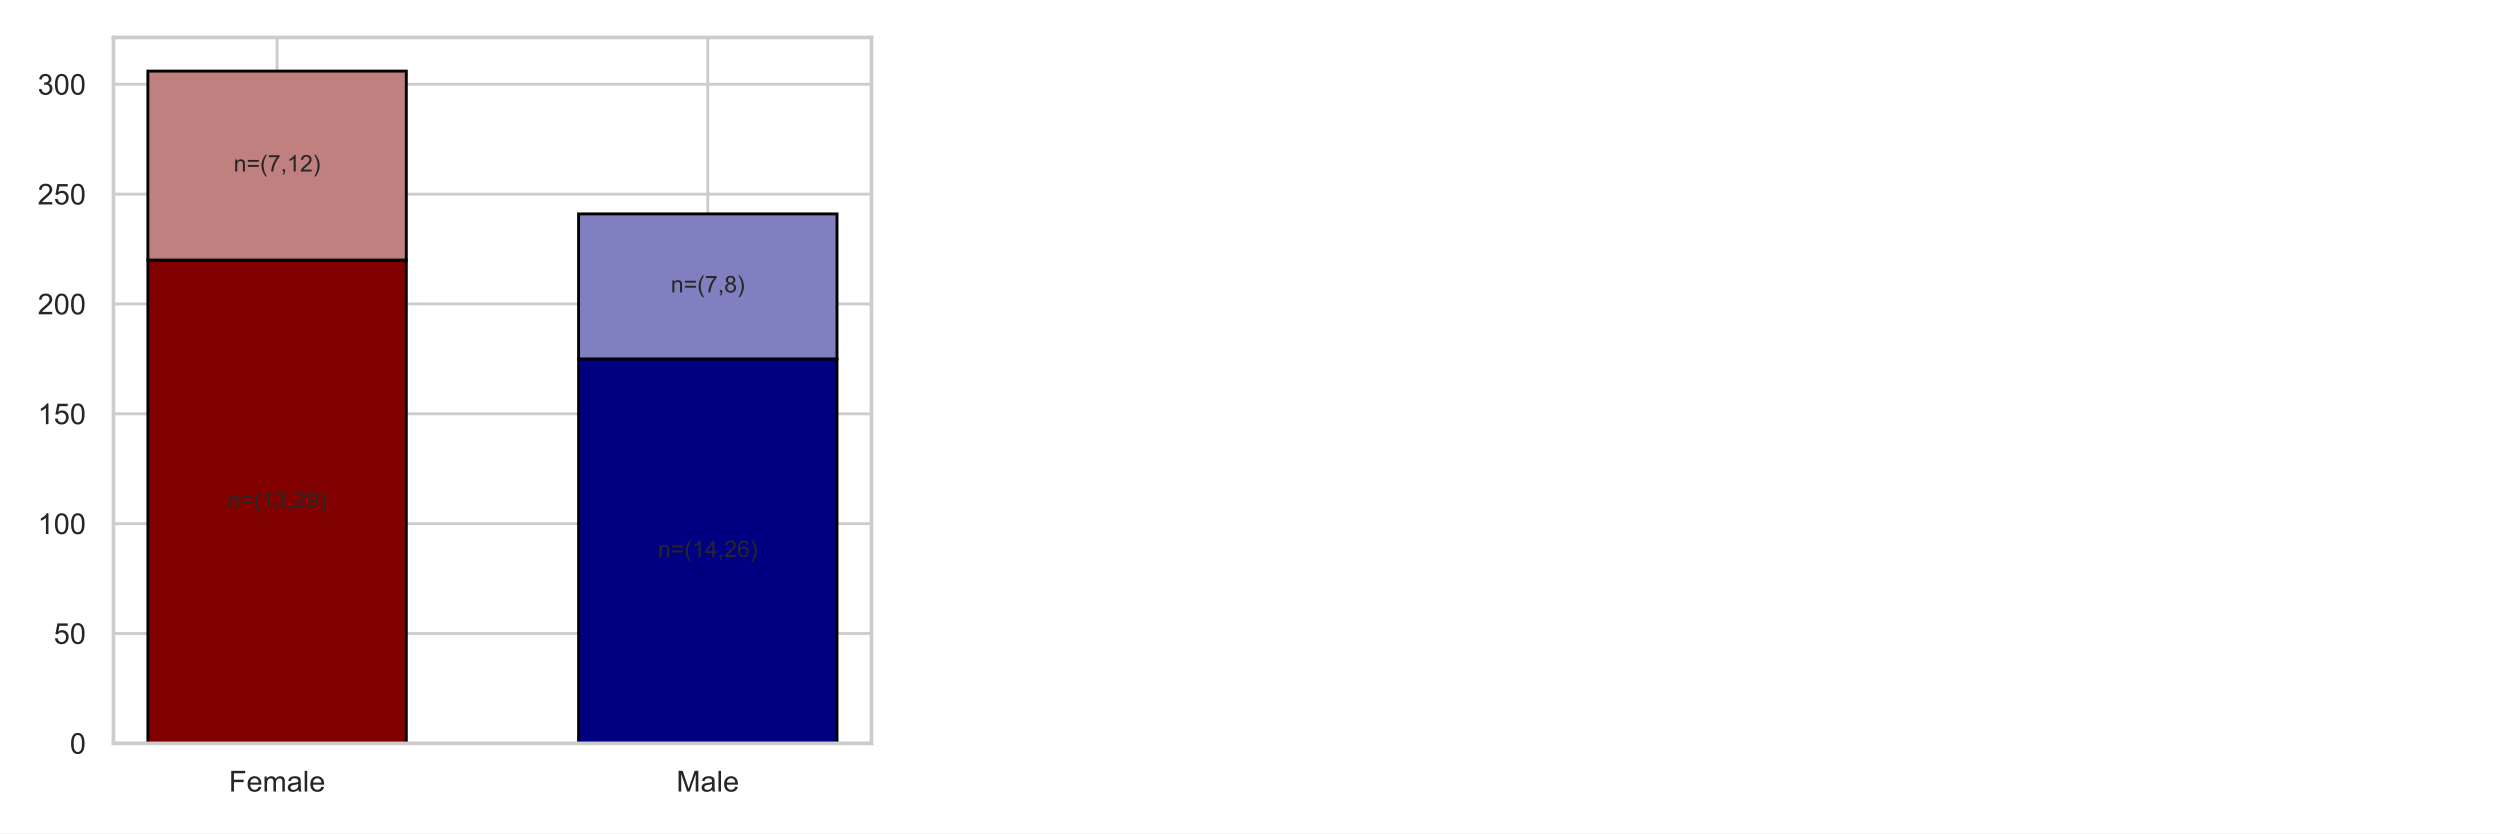
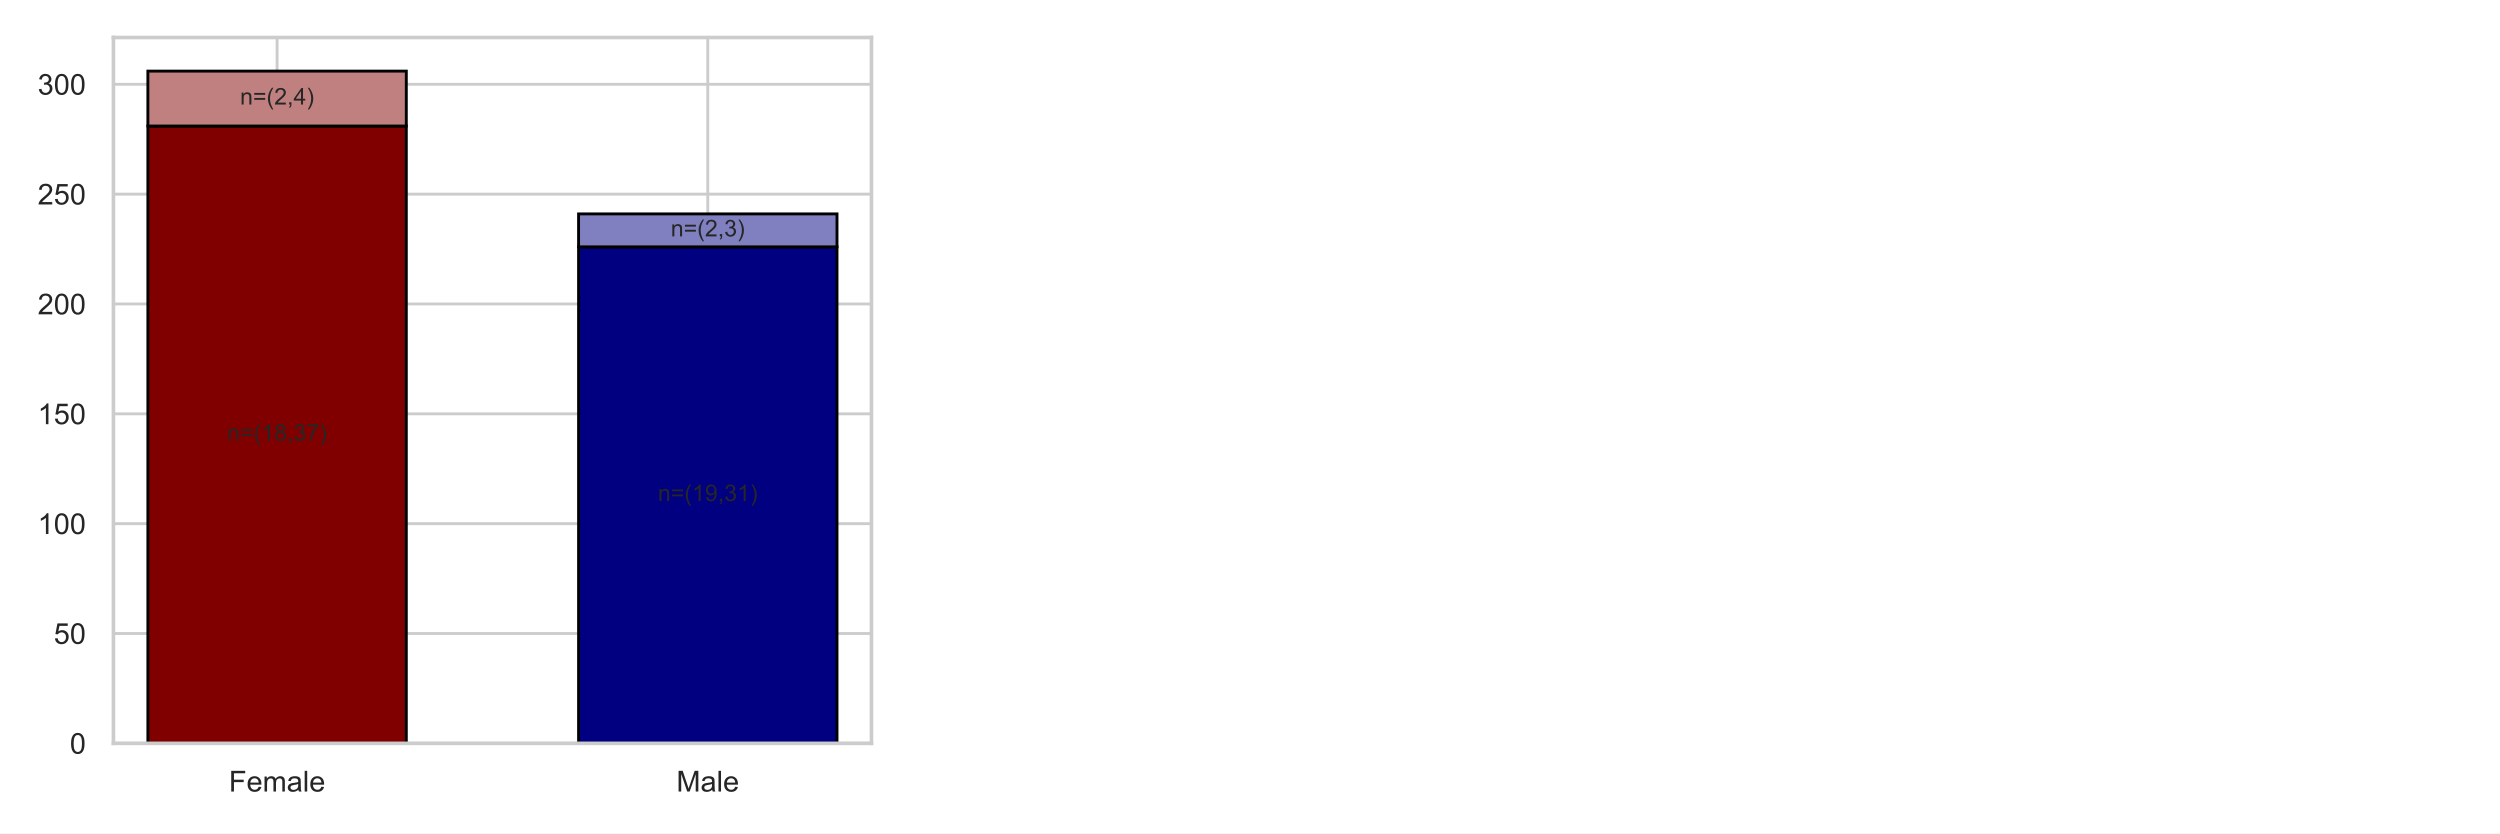
<svg xmlns="http://www.w3.org/2000/svg" xmlns:xlink="http://www.w3.org/1999/xlink" width="864pt" height="288pt" viewBox="0 0 864 288" version="1.1">
  <defs>
    <style type="text/css">*{stroke-linejoin: round; stroke-linecap: butt}</style>
  </defs>
  <g id="figure_1">
    <g id="patch_1">
      <path d="M 0 288  L 864 288  L 864 0  L 0 0  z " style="fill: #ffffff" />
    </g>
    <g id="axes_1">
      <g id="patch_2">
        <path d="M 39.2 256.9  L 301.173 256.9  L 301.173 12.96  L 39.2 12.96  z " style="fill: #ffffff" />
      </g>
      <g id="matplotlib.axis_1">
        <g id="xtick_1">
          <g id="line2d_1">
-             <path d="M 95.762 256.9  L 95.762 12.96  " clip-path="url(#pca68b7aa97)" style="fill: none; stroke: #cccccc; stroke-linecap: round" />
+             <path d="M 95.762 256.9  L 95.762 12.96  " clip-path="url(#p79d94f4b38)" style="fill: none; stroke: #cccccc; stroke-linecap: round" />
          </g>
          <g id="text_1">
            <g style="fill: #262626" transform="translate(79.09133 273.5578) scale(0.1 -0.1)">
              <defs>
                <path id="ArialMT-46" d="M 525 0  L 525 4581  L 3616 4581  L 3616 4041  L 1131 4041  L 1131 2622  L 3281 2622  L 3281 2081  L 1131 2081  L 1131 0  L 525 0  z " transform="scale(0.015625)" />
                <path id="ArialMT-65" d="M 2694 1069  L 3275 997  Q 3138 488 2766 206  Q 2394 -75 1816 -75  Q 1088 -75 661 373  Q 234 822 234 1631  Q 234 2469 665 2931  Q 1097 3394 1784 3394  Q 2450 3394 2872 2941  Q 3294 2488 3294 1666  Q 3294 1616 3291 1516  L 816 1516  Q 847 969 1125 678  Q 1403 388 1819 388  Q 2128 388 2347 550  Q 2566 713 2694 1069  z M 847 1978  L 2700 1978  Q 2663 2397 2488 2606  Q 2219 2931 1791 2931  Q 1403 2931 1139 2672  Q 875 2413 847 1978  z " transform="scale(0.015625)" />
                <path id="ArialMT-6d" d="M 422 0  L 422 3319  L 925 3319  L 925 2853  Q 1081 3097 1340 3245  Q 1600 3394 1931 3394  Q 2300 3394 2536 3241  Q 2772 3088 2869 2813  Q 3263 3394 3894 3394  Q 4388 3394 4653 3120  Q 4919 2847 4919 2278  L 4919 0  L 4359 0  L 4359 2091  Q 4359 2428 4304 2576  Q 4250 2725 4106 2815  Q 3963 2906 3769 2906  Q 3419 2906 3187 2673  Q 2956 2441 2956 1928  L 2956 0  L 2394 0  L 2394 2156  Q 2394 2531 2256 2718  Q 2119 2906 1806 2906  Q 1569 2906 1367 2781  Q 1166 2656 1075 2415  Q 984 2175 984 1722  L 984 0  L 422 0  z " transform="scale(0.015625)" />
                <path id="ArialMT-61" d="M 2588 409  Q 2275 144 1986 34  Q 1697 -75 1366 -75  Q 819 -75 525 192  Q 231 459 231 875  Q 231 1119 342 1320  Q 453 1522 633 1644  Q 813 1766 1038 1828  Q 1203 1872 1538 1913  Q 2219 1994 2541 2106  Q 2544 2222 2544 2253  Q 2544 2597 2384 2738  Q 2169 2928 1744 2928  Q 1347 2928 1158 2789  Q 969 2650 878 2297  L 328 2372  Q 403 2725 575 2942  Q 747 3159 1072 3276  Q 1397 3394 1825 3394  Q 2250 3394 2515 3294  Q 2781 3194 2906 3042  Q 3031 2891 3081 2659  Q 3109 2516 3109 2141  L 3109 1391  Q 3109 606 3145 398  Q 3181 191 3288 0  L 2700 0  Q 2613 175 2588 409  z M 2541 1666  Q 2234 1541 1622 1453  Q 1275 1403 1131 1340  Q 988 1278 909 1158  Q 831 1038 831 891  Q 831 666 1001 516  Q 1172 366 1500 366  Q 1825 366 2078 508  Q 2331 650 2450 897  Q 2541 1088 2541 1459  L 2541 1666  z " transform="scale(0.015625)" />
                <path id="ArialMT-6c" d="M 409 0  L 409 4581  L 972 4581  L 972 0  L 409 0  z " transform="scale(0.015625)" />
              </defs>
              <use xlink:href="#ArialMT-46" />
              <use xlink:href="#ArialMT-65" transform="translate(61.08398 0)" />
              <use xlink:href="#ArialMT-6d" transform="translate(116.6992 0)" />
              <use xlink:href="#ArialMT-61" transform="translate(200 0)" />
              <use xlink:href="#ArialMT-6c" transform="translate(255.6152 0)" />
              <use xlink:href="#ArialMT-65" transform="translate(277.832 0)" />
            </g>
          </g>
        </g>
        <g id="xtick_2">
          <g id="line2d_2">
-             <path d="M 244.611 256.9  L 244.611 12.96  " clip-path="url(#pca68b7aa97)" style="fill: none; stroke: #cccccc; stroke-linecap: round" />
+             <path d="M 244.611 256.9  L 244.611 12.96  " clip-path="url(#p79d94f4b38)" style="fill: none; stroke: #cccccc; stroke-linecap: round" />
          </g>
          <g id="text_2">
            <g style="fill: #262626" transform="translate(233.7742 273.5578) scale(0.1 -0.1)">
              <defs>
                <path id="ArialMT-4d" d="M 475 0  L 475 4581  L 1388 4581  L 2472 1338  Q 2622 884 2691 659  Q 2769 909 2934 1394  L 4031 4581  L 4847 4581  L 4847 0  L 4263 0  L 4263 3834  L 2931 0  L 2384 0  L 1059 3900  L 1059 0  L 475 0  z " transform="scale(0.015625)" />
              </defs>
              <use xlink:href="#ArialMT-4d" />
              <use xlink:href="#ArialMT-61" transform="translate(83.30078 0)" />
              <use xlink:href="#ArialMT-6c" transform="translate(138.916 0)" />
              <use xlink:href="#ArialMT-65" transform="translate(161.1328 0)" />
            </g>
          </g>
        </g>
      </g>
      <g id="matplotlib.axis_2">
        <g id="ytick_1">
          <g id="line2d_3">
-             <path d="M 39.2 256.9  L 301.173 256.9  " clip-path="url(#pca68b7aa97)" style="fill: none; stroke: #cccccc; stroke-linecap: round" />
+             <path d="M 39.2 256.9  L 301.173 256.9  " clip-path="url(#p79d94f4b38)" style="fill: none; stroke: #cccccc; stroke-linecap: round" />
          </g>
          <g id="text_3">
            <g style="fill: #262626" transform="translate(24.13906 260.4789) scale(0.1 -0.1)">
              <defs>
                <path id="ArialMT-30" d="M 266 2259  Q 266 3072 433 3567  Q 600 4063 929 4331  Q 1259 4600 1759 4600  Q 2128 4600 2406 4451  Q 2684 4303 2865 4023  Q 3047 3744 3150 3342  Q 3253 2941 3253 2259  Q 3253 1453 3087 958  Q 2922 463 2592 192  Q 2263 -78 1759 -78  Q 1097 -78 719 397  Q 266 969 266 2259  z M 844 2259  Q 844 1131 1108 757  Q 1372 384 1759 384  Q 2147 384 2411 759  Q 2675 1134 2675 2259  Q 2675 3391 2411 3762  Q 2147 4134 1753 4134  Q 1366 4134 1134 3806  Q 844 3388 844 2259  z " transform="scale(0.015625)" />
              </defs>
              <use xlink:href="#ArialMT-30" />
            </g>
          </g>
        </g>
        <g id="ytick_2">
          <g id="line2d_4">
-             <path d="M 39.2 218.939  L 301.173 218.939  " clip-path="url(#pca68b7aa97)" style="fill: none; stroke: #cccccc; stroke-linecap: round" />
+             <path d="M 39.2 218.939  L 301.173 218.939  " clip-path="url(#p79d94f4b38)" style="fill: none; stroke: #cccccc; stroke-linecap: round" />
          </g>
          <g id="text_4">
            <g style="fill: #262626" transform="translate(18.57812 222.5175) scale(0.1 -0.1)">
              <defs>
                <path id="ArialMT-35" d="M 266 1200  L 856 1250  Q 922 819 1161 601  Q 1400 384 1738 384  Q 2144 384 2425 690  Q 2706 997 2706 1503  Q 2706 1984 2436 2262  Q 2166 2541 1728 2541  Q 1456 2541 1237 2417  Q 1019 2294 894 2097  L 366 2166  L 809 4519  L 3088 4519  L 3088 3981  L 1259 3981  L 1013 2750  Q 1425 3038 1878 3038  Q 2478 3038 2890 2622  Q 3303 2206 3303 1553  Q 3303 931 2941 478  Q 2500 -78 1738 -78  Q 1113 -78 717 272  Q 322 622 266 1200  z " transform="scale(0.015625)" />
              </defs>
              <use xlink:href="#ArialMT-35" />
              <use xlink:href="#ArialMT-30" transform="translate(55.61523 0)" />
            </g>
          </g>
        </g>
        <g id="ytick_3">
          <g id="line2d_5">
-             <path d="M 39.2 180.977  L 301.173 180.977  " clip-path="url(#pca68b7aa97)" style="fill: none; stroke: #cccccc; stroke-linecap: round" />
+             <path d="M 39.2 180.977  L 301.173 180.977  " clip-path="url(#p79d94f4b38)" style="fill: none; stroke: #cccccc; stroke-linecap: round" />
          </g>
          <g id="text_5">
            <g style="fill: #262626" transform="translate(13.01719 184.5561) scale(0.1 -0.1)">
              <defs>
                <path id="ArialMT-31" d="M 2384 0  L 1822 0  L 1822 3584  Q 1619 3391 1289 3197  Q 959 3003 697 2906  L 697 3450  Q 1169 3672 1522 3987  Q 1875 4303 2022 4600  L 2384 4600  L 2384 0  z " transform="scale(0.015625)" />
              </defs>
              <use xlink:href="#ArialMT-31" />
              <use xlink:href="#ArialMT-30" transform="translate(55.61523 0)" />
              <use xlink:href="#ArialMT-30" transform="translate(111.2305 0)" />
            </g>
          </g>
        </g>
        <g id="ytick_4">
          <g id="line2d_6">
-             <path d="M 39.2 143.016  L 301.173 143.016  " clip-path="url(#pca68b7aa97)" style="fill: none; stroke: #cccccc; stroke-linecap: round" />
+             <path d="M 39.2 143.016  L 301.173 143.016  " clip-path="url(#p79d94f4b38)" style="fill: none; stroke: #cccccc; stroke-linecap: round" />
          </g>
          <g id="text_6">
            <g style="fill: #262626" transform="translate(13.01719 146.5947) scale(0.1 -0.1)">
              <use xlink:href="#ArialMT-31" />
              <use xlink:href="#ArialMT-35" transform="translate(55.61523 0)" />
              <use xlink:href="#ArialMT-30" transform="translate(111.2305 0)" />
            </g>
          </g>
        </g>
        <g id="ytick_5">
          <g id="line2d_7">
-             <path d="M 39.2 105.054  L 301.173 105.054  " clip-path="url(#pca68b7aa97)" style="fill: none; stroke: #cccccc; stroke-linecap: round" />
+             <path d="M 39.2 105.054  L 301.173 105.054  " clip-path="url(#p79d94f4b38)" style="fill: none; stroke: #cccccc; stroke-linecap: round" />
          </g>
          <g id="text_7">
            <g style="fill: #262626" transform="translate(13.01719 108.6333) scale(0.1 -0.1)">
              <defs>
                <path id="ArialMT-32" d="M 3222 541  L 3222 0  L 194 0  Q 188 203 259 391  Q 375 700 629 1000  Q 884 1300 1366 1694  Q 2113 2306 2375 2664  Q 2638 3022 2638 3341  Q 2638 3675 2398 3904  Q 2159 4134 1775 4134  Q 1369 4134 1125 3890  Q 881 3647 878 3216  L 300 3275  Q 359 3922 746 4261  Q 1134 4600 1788 4600  Q 2447 4600 2831 4234  Q 3216 3869 3216 3328  Q 3216 3053 3103 2787  Q 2991 2522 2730 2228  Q 2469 1934 1863 1422  Q 1356 997 1212 845  Q 1069 694 975 541  L 3222 541  z " transform="scale(0.015625)" />
              </defs>
              <use xlink:href="#ArialMT-32" />
              <use xlink:href="#ArialMT-30" transform="translate(55.61523 0)" />
              <use xlink:href="#ArialMT-30" transform="translate(111.2305 0)" />
            </g>
          </g>
        </g>
        <g id="ytick_6">
          <g id="line2d_8">
-             <path d="M 39.2 67.093  L 301.173 67.093  " clip-path="url(#pca68b7aa97)" style="fill: none; stroke: #cccccc; stroke-linecap: round" />
+             <path d="M 39.2 67.093  L 301.173 67.093  " clip-path="url(#p79d94f4b38)" style="fill: none; stroke: #cccccc; stroke-linecap: round" />
          </g>
          <g id="text_8">
            <g style="fill: #262626" transform="translate(13.01719 70.67187) scale(0.1 -0.1)">
              <use xlink:href="#ArialMT-32" />
              <use xlink:href="#ArialMT-35" transform="translate(55.61523 0)" />
              <use xlink:href="#ArialMT-30" transform="translate(111.2305 0)" />
            </g>
          </g>
        </g>
        <g id="ytick_7">
          <g id="line2d_9">
-             <path d="M 39.2 29.132  L 301.173 29.132  " clip-path="url(#pca68b7aa97)" style="fill: none; stroke: #cccccc; stroke-linecap: round" />
+             <path d="M 39.2 29.132  L 301.173 29.132  " clip-path="url(#p79d94f4b38)" style="fill: none; stroke: #cccccc; stroke-linecap: round" />
          </g>
          <g id="text_9">
            <g style="fill: #262626" transform="translate(13.01719 32.71047) scale(0.1 -0.1)">
              <defs>
                <path id="ArialMT-33" d="M 269 1209  L 831 1284  Q 928 806 1161 595  Q 1394 384 1728 384  Q 2125 384 2398 659  Q 2672 934 2672 1341  Q 2672 1728 2419 1979  Q 2166 2231 1775 2231  Q 1616 2231 1378 2169  L 1441 2663  Q 1497 2656 1531 2656  Q 1891 2656 2178 2843  Q 2466 3031 2466 3422  Q 2466 3731 2256 3934  Q 2047 4138 1716 4138  Q 1388 4138 1169 3931  Q 950 3725 888 3313  L 325 3413  Q 428 3978 793 4289  Q 1159 4600 1703 4600  Q 2078 4600 2393 4439  Q 2709 4278 2876 4000  Q 3044 3722 3044 3409  Q 3044 3113 2884 2869  Q 2725 2625 2413 2481  Q 2819 2388 3044 2092  Q 3269 1797 3269 1353  Q 3269 753 2831 336  Q 2394 -81 1725 -81  Q 1122 -81 723 278  Q 325 638 269 1209  z " transform="scale(0.015625)" />
              </defs>
              <use xlink:href="#ArialMT-33" />
              <use xlink:href="#ArialMT-30" transform="translate(55.61523 0)" />
              <use xlink:href="#ArialMT-30" transform="translate(111.2305 0)" />
            </g>
          </g>
        </g>
      </g>
      <g id="patch_3">
-         <path d="M 51.108 256.9  L 140.417 256.9  L 140.417 89.87  L 51.108 89.87  z " clip-path="url(#pca68b7aa97)" style="fill: #800000; stroke: #000000; stroke-linejoin: miter" />
+         <path d="M 51.108 256.9  L 140.417 256.9  L 140.417 43.557  L 51.108 43.557  z " clip-path="url(#p79d94f4b38)" style="fill: #800000; stroke: #000000; stroke-linejoin: miter" />
      </g>
      <g id="patch_4">
-         <path d="M 199.956 256.9  L 289.265 256.9  L 289.265 124.035  L 199.956 124.035  z " clip-path="url(#pca68b7aa97)" style="fill: #000080; stroke: #000000; stroke-linejoin: miter" />
+         <path d="M 199.956 256.9  L 289.265 256.9  L 289.265 85.314  L 199.956 85.314  z " clip-path="url(#p79d94f4b38)" style="fill: #000080; stroke: #000000; stroke-linejoin: miter" />
      </g>
      <g id="patch_5">
-         <path d="M 51.108 89.87  L 140.417 89.87  L 140.417 24.576  L 51.108 24.576  z " clip-path="url(#pca68b7aa97)" style="fill: #c08080; stroke: #000000; stroke-linejoin: miter" />
+         <path d="M 51.108 43.557  L 140.417 43.557  L 140.417 24.576  L 51.108 24.576  z " clip-path="url(#p79d94f4b38)" style="fill: #c08080; stroke: #000000; stroke-linejoin: miter" />
      </g>
      <g id="patch_6">
-         <path d="M 199.956 124.035  L 289.265 124.035  L 289.265 73.926  L 199.956 73.926  z " clip-path="url(#pca68b7aa97)" style="fill: #8080c0; stroke: #000000; stroke-linejoin: miter" />
+         <path d="M 199.956 85.314  L 289.265 85.314  L 289.265 73.926  L 199.956 73.926  z " clip-path="url(#p79d94f4b38)" style="fill: #8080c0; stroke: #000000; stroke-linejoin: miter" />
      </g>
      <g id="patch_7">
        <path d="M 39.2 256.9  L 39.2 12.96  " style="fill: none; stroke: #cccccc; stroke-width: 1.25; stroke-linejoin: miter; stroke-linecap: square" />
      </g>
      <g id="patch_8">
        <path d="M 301.173 256.9  L 301.173 12.96  " style="fill: none; stroke: #cccccc; stroke-width: 1.25; stroke-linejoin: miter; stroke-linecap: square" />
      </g>
      <g id="patch_9">
        <path d="M 39.2 256.9  L 301.173 256.9  " style="fill: none; stroke: #cccccc; stroke-width: 1.25; stroke-linejoin: miter; stroke-linecap: square" />
      </g>
      <g id="patch_10">
        <path d="M 39.2 12.96  L 301.173 12.96  " style="fill: none; stroke: #cccccc; stroke-width: 1.25; stroke-linejoin: miter; stroke-linecap: square" />
      </g>
      <g id="text_10">
-         <g style="fill: #262626" transform="translate(78.5293 175.4549) scale(0.08 -0.08)">
+         <g style="fill: #262626" transform="translate(78.5293 152.2984) scale(0.08 -0.08)">
          <defs>
            <path id="ArialMT-6e" d="M 422 0  L 422 3319  L 928 3319  L 928 2847  Q 1294 3394 1984 3394  Q 2284 3394 2536 3286  Q 2788 3178 2913 3003  Q 3038 2828 3088 2588  Q 3119 2431 3119 2041  L 3119 0  L 2556 0  L 2556 2019  Q 2556 2363 2490 2533  Q 2425 2703 2258 2804  Q 2091 2906 1866 2906  Q 1506 2906 1245 2678  Q 984 2450 984 1813  L 984 0  L 422 0  z " transform="scale(0.015625)" />
            <path id="ArialMT-3d" d="M 3381 2694  L 356 2694  L 356 3219  L 3381 3219  L 3381 2694  z M 3381 1303  L 356 1303  L 356 1828  L 3381 1828  L 3381 1303  z " transform="scale(0.015625)" />
            <path id="ArialMT-28" d="M 1497 -1347  Q 1031 -759 709 28  Q 388 816 388 1659  Q 388 2403 628 3084  Q 909 3875 1497 4659  L 1900 4659  Q 1522 4009 1400 3731  Q 1209 3300 1100 2831  Q 966 2247 966 1656  Q 966 153 1900 -1347  L 1497 -1347  z " transform="scale(0.015625)" />
+             <path id="ArialMT-38" d="M 1131 2484  Q 781 2613 612 2850  Q 444 3088 444 3419  Q 444 3919 803 4259  Q 1163 4600 1759 4600  Q 2359 4600 2725 4251  Q 3091 3903 3091 3403  Q 3091 3084 2923 2848  Q 2756 2613 2416 2484  Q 2838 2347 3058 2040  Q 3278 1734 3278 1309  Q 3278 722 2862 322  Q 2447 -78 1769 -78  Q 1091 -78 675 323  Q 259 725 259 1325  Q 259 1772 486 2073  Q 713 2375 1131 2484  z M 1019 3438  Q 1019 3113 1228 2906  Q 1438 2700 1772 2700  Q 2097 2700 2305 2904  Q 2513 3109 2513 3406  Q 2513 3716 2298 3927  Q 2084 4138 1766 4138  Q 1444 4138 1231 3931  Q 1019 3725 1019 3438  z M 838 1322  Q 838 1081 952 856  Q 1066 631 1291 507  Q 1516 384 1775 384  Q 2178 384 2440 643  Q 2703 903 2703 1303  Q 2703 1709 2433 1975  Q 2163 2241 1756 2241  Q 1359 2241 1098 1978  Q 838 1716 838 1322  z " transform="scale(0.015625)" />
            <path id="ArialMT-2c" d="M 569 0  L 569 641  L 1209 641  L 1209 0  Q 1209 -353 1084 -570  Q 959 -788 688 -906  L 531 -666  Q 709 -588 793 -436  Q 878 -284 888 0  L 569 0  z " transform="scale(0.015625)" />
-             <path id="ArialMT-39" d="M 350 1059  L 891 1109  Q 959 728 1153 556  Q 1347 384 1650 384  Q 1909 384 2104 503  Q 2300 622 2425 820  Q 2550 1019 2634 1356  Q 2719 1694 2719 2044  Q 2719 2081 2716 2156  Q 2547 1888 2255 1720  Q 1963 1553 1622 1553  Q 1053 1553 659 1965  Q 266 2378 266 3053  Q 266 3750 677 4175  Q 1088 4600 1706 4600  Q 2153 4600 2523 4359  Q 2894 4119 3086 3673  Q 3278 3228 3278 2384  Q 3278 1506 3087 986  Q 2897 466 2520 194  Q 2144 -78 1638 -78  Q 1100 -78 759 220  Q 419 519 350 1059  z M 2653 3081  Q 2653 3566 2395 3850  Q 2138 4134 1775 4134  Q 1400 4134 1122 3828  Q 844 3522 844 3034  Q 844 2597 1108 2323  Q 1372 2050 1759 2050  Q 2150 2050 2401 2323  Q 2653 2597 2653 3081  z " transform="scale(0.015625)" />
+             <path id="ArialMT-37" d="M 303 3981  L 303 4522  L 3269 4522  L 3269 4084  Q 2831 3619 2401 2847  Q 1972 2075 1738 1259  Q 1569 684 1522 0  L 944 0  Q 953 541 1156 1306  Q 1359 2072 1739 2783  Q 2119 3494 2547 3981  L 303 3981  z " transform="scale(0.015625)" />
            <path id="ArialMT-29" d="M 791 -1347  L 388 -1347  Q 1322 153 1322 1656  Q 1322 2244 1188 2822  Q 1081 3291 891 3722  Q 769 4003 388 4659  L 791 4659  Q 1378 3875 1659 3084  Q 1900 2403 1900 1659  Q 1900 816 1576 28  Q 1253 -759 791 -1347  z " transform="scale(0.015625)" />
          </defs>
          <use xlink:href="#ArialMT-6e" />
          <use xlink:href="#ArialMT-3d" transform="translate(55.61523 0)" />
          <use xlink:href="#ArialMT-28" transform="translate(114.0137 0)" />
          <use xlink:href="#ArialMT-31" transform="translate(147.3145 0)" />
-           <use xlink:href="#ArialMT-33" transform="translate(202.9297 0)" />
+           <use xlink:href="#ArialMT-38" transform="translate(202.9297 0)" />
          <use xlink:href="#ArialMT-2c" transform="translate(258.5449 0)" />
-           <use xlink:href="#ArialMT-32" transform="translate(286.3281 0)" />
-           <use xlink:href="#ArialMT-39" transform="translate(341.9434 0)" />
+           <use xlink:href="#ArialMT-33" transform="translate(286.3281 0)" />
+           <use xlink:href="#ArialMT-37" transform="translate(341.9434 0)" />
          <use xlink:href="#ArialMT-29" transform="translate(397.5586 0)" />
        </g>
      </g>
      <g id="text_11">
-         <g style="fill: #262626" transform="translate(227.3778 192.5375) scale(0.08 -0.08)">
+         <g style="fill: #262626" transform="translate(227.3778 173.1772) scale(0.08 -0.08)">
+           <defs>
+             <path id="ArialMT-39" d="M 350 1059  L 891 1109  Q 959 728 1153 556  Q 1347 384 1650 384  Q 1909 384 2104 503  Q 2300 622 2425 820  Q 2550 1019 2634 1356  Q 2719 1694 2719 2044  Q 2719 2081 2716 2156  Q 2547 1888 2255 1720  Q 1963 1553 1622 1553  Q 1053 1553 659 1965  Q 266 2378 266 3053  Q 266 3750 677 4175  Q 1088 4600 1706 4600  Q 2153 4600 2523 4359  Q 2894 4119 3086 3673  Q 3278 3228 3278 2384  Q 3278 1506 3087 986  Q 2897 466 2520 194  Q 2144 -78 1638 -78  Q 1100 -78 759 220  Q 419 519 350 1059  z M 2653 3081  Q 2653 3566 2395 3850  Q 2138 4134 1775 4134  Q 1400 4134 1122 3828  Q 844 3522 844 3034  Q 844 2597 1108 2323  Q 1372 2050 1759 2050  Q 2150 2050 2401 2323  Q 2653 2597 2653 3081  z " transform="scale(0.015625)" />
+           </defs>
+           <use xlink:href="#ArialMT-6e" />
+           <use xlink:href="#ArialMT-3d" transform="translate(55.61523 0)" />
+           <use xlink:href="#ArialMT-28" transform="translate(114.0137 0)" />
+           <use xlink:href="#ArialMT-31" transform="translate(147.3145 0)" />
+           <use xlink:href="#ArialMT-39" transform="translate(202.9297 0)" />
+           <use xlink:href="#ArialMT-2c" transform="translate(258.5449 0)" />
+           <use xlink:href="#ArialMT-33" transform="translate(286.3281 0)" />
+           <use xlink:href="#ArialMT-31" transform="translate(341.9434 0)" />
+           <use xlink:href="#ArialMT-29" transform="translate(397.5586 0)" />
+         </g>
+       </g>
+       <g id="text_12">
+         <g style="fill: #262626" transform="translate(82.97805 36.13654) scale(0.08 -0.08)">
          <defs>
            <path id="ArialMT-34" d="M 2069 0  L 2069 1097  L 81 1097  L 81 1613  L 2172 4581  L 2631 4581  L 2631 1613  L 3250 1613  L 3250 1097  L 2631 1097  L 2631 0  L 2069 0  z M 2069 1613  L 2069 3678  L 634 1613  L 2069 1613  z " transform="scale(0.015625)" />
-             <path id="ArialMT-36" d="M 3184 3459  L 2625 3416  Q 2550 3747 2413 3897  Q 2184 4138 1850 4138  Q 1581 4138 1378 3988  Q 1113 3794 959 3422  Q 806 3050 800 2363  Q 1003 2672 1297 2822  Q 1591 2972 1913 2972  Q 2475 2972 2870 2558  Q 3266 2144 3266 1488  Q 3266 1056 3080 686  Q 2894 316 2569 119  Q 2244 -78 1831 -78  Q 1128 -78 684 439  Q 241 956 241 2144  Q 241 3472 731 4075  Q 1159 4600 1884 4600  Q 2425 4600 2770 4297  Q 3116 3994 3184 3459  z M 888 1484  Q 888 1194 1011 928  Q 1134 663 1356 523  Q 1578 384 1822 384  Q 2178 384 2434 671  Q 2691 959 2691 1453  Q 2691 1928 2437 2201  Q 2184 2475 1800 2475  Q 1419 2475 1153 2201  Q 888 1928 888 1484  z " transform="scale(0.015625)" />
          </defs>
          <use xlink:href="#ArialMT-6e" />
          <use xlink:href="#ArialMT-3d" transform="translate(55.61523 0)" />
          <use xlink:href="#ArialMT-28" transform="translate(114.0137 0)" />
-           <use xlink:href="#ArialMT-31" transform="translate(147.3145 0)" />
-           <use xlink:href="#ArialMT-34" transform="translate(202.9297 0)" />
-           <use xlink:href="#ArialMT-2c" transform="translate(258.5449 0)" />
-           <use xlink:href="#ArialMT-32" transform="translate(286.3281 0)" />
-           <use xlink:href="#ArialMT-36" transform="translate(341.9434 0)" />
-           <use xlink:href="#ArialMT-29" transform="translate(397.5586 0)" />
-         </g>
-       </g>
-       <g id="text_12">
-         <g style="fill: #262626" transform="translate(80.75367 59.293) scale(0.08 -0.08)">
-           <defs>
-             <path id="ArialMT-37" d="M 303 3981  L 303 4522  L 3269 4522  L 3269 4084  Q 2831 3619 2401 2847  Q 1972 2075 1738 1259  Q 1569 684 1522 0  L 944 0  Q 953 541 1156 1306  Q 1359 2072 1739 2783  Q 2119 3494 2547 3981  L 303 3981  z " transform="scale(0.015625)" />
-           </defs>
-           <use xlink:href="#ArialMT-6e" />
-           <use xlink:href="#ArialMT-3d" transform="translate(55.61523 0)" />
-           <use xlink:href="#ArialMT-28" transform="translate(114.0137 0)" />
-           <use xlink:href="#ArialMT-37" transform="translate(147.3145 0)" />
+           <use xlink:href="#ArialMT-32" transform="translate(147.3145 0)" />
          <use xlink:href="#ArialMT-2c" transform="translate(202.9297 0)" />
-           <use xlink:href="#ArialMT-31" transform="translate(230.7129 0)" />
-           <use xlink:href="#ArialMT-32" transform="translate(286.3281 0)" />
-           <use xlink:href="#ArialMT-29" transform="translate(341.9434 0)" />
+           <use xlink:href="#ArialMT-34" transform="translate(230.7129 0)" />
+           <use xlink:href="#ArialMT-29" transform="translate(286.3281 0)" />
        </g>
      </g>
      <g id="text_13">
-         <g style="fill: #262626" transform="translate(231.8265 101.0505) scale(0.08 -0.08)">
-           <defs>
-             <path id="ArialMT-38" d="M 1131 2484  Q 781 2613 612 2850  Q 444 3088 444 3419  Q 444 3919 803 4259  Q 1163 4600 1759 4600  Q 2359 4600 2725 4251  Q 3091 3903 3091 3403  Q 3091 3084 2923 2848  Q 2756 2613 2416 2484  Q 2838 2347 3058 2040  Q 3278 1734 3278 1309  Q 3278 722 2862 322  Q 2447 -78 1769 -78  Q 1091 -78 675 323  Q 259 725 259 1325  Q 259 1772 486 2073  Q 713 2375 1131 2484  z M 1019 3438  Q 1019 3113 1228 2906  Q 1438 2700 1772 2700  Q 2097 2700 2305 2904  Q 2513 3109 2513 3406  Q 2513 3716 2298 3927  Q 2084 4138 1766 4138  Q 1444 4138 1231 3931  Q 1019 3725 1019 3438  z M 838 1322  Q 838 1081 952 856  Q 1066 631 1291 507  Q 1516 384 1775 384  Q 2178 384 2440 643  Q 2703 903 2703 1303  Q 2703 1709 2433 1975  Q 2163 2241 1756 2241  Q 1359 2241 1098 1978  Q 838 1716 838 1322  z " transform="scale(0.015625)" />
-           </defs>
-           <use xlink:href="#ArialMT-6e" />
-           <use xlink:href="#ArialMT-3d" transform="translate(55.61523 0)" />
-           <use xlink:href="#ArialMT-28" transform="translate(114.0137 0)" />
-           <use xlink:href="#ArialMT-37" transform="translate(147.3145 0)" />
+         <g style="fill: #262626" transform="translate(231.8265 81.69023) scale(0.08 -0.08)">
+           <use xlink:href="#ArialMT-6e" />
+           <use xlink:href="#ArialMT-3d" transform="translate(55.61523 0)" />
+           <use xlink:href="#ArialMT-28" transform="translate(114.0137 0)" />
+           <use xlink:href="#ArialMT-32" transform="translate(147.3145 0)" />
          <use xlink:href="#ArialMT-2c" transform="translate(202.9297 0)" />
-           <use xlink:href="#ArialMT-38" transform="translate(230.7129 0)" />
+           <use xlink:href="#ArialMT-33" transform="translate(230.7129 0)" />
          <use xlink:href="#ArialMT-29" transform="translate(286.3281 0)" />
        </g>
      </g>
    </g>
    <g id="axes_2" />
    <g id="axes_3" />
  </g>
  <defs>
-     <clipPath id="pca68b7aa97">
+     <clipPath id="p79d94f4b38">
      <rect x="39.2" y="12.96" width="261.973" height="243.94" />
    </clipPath>
  </defs>
</svg>
